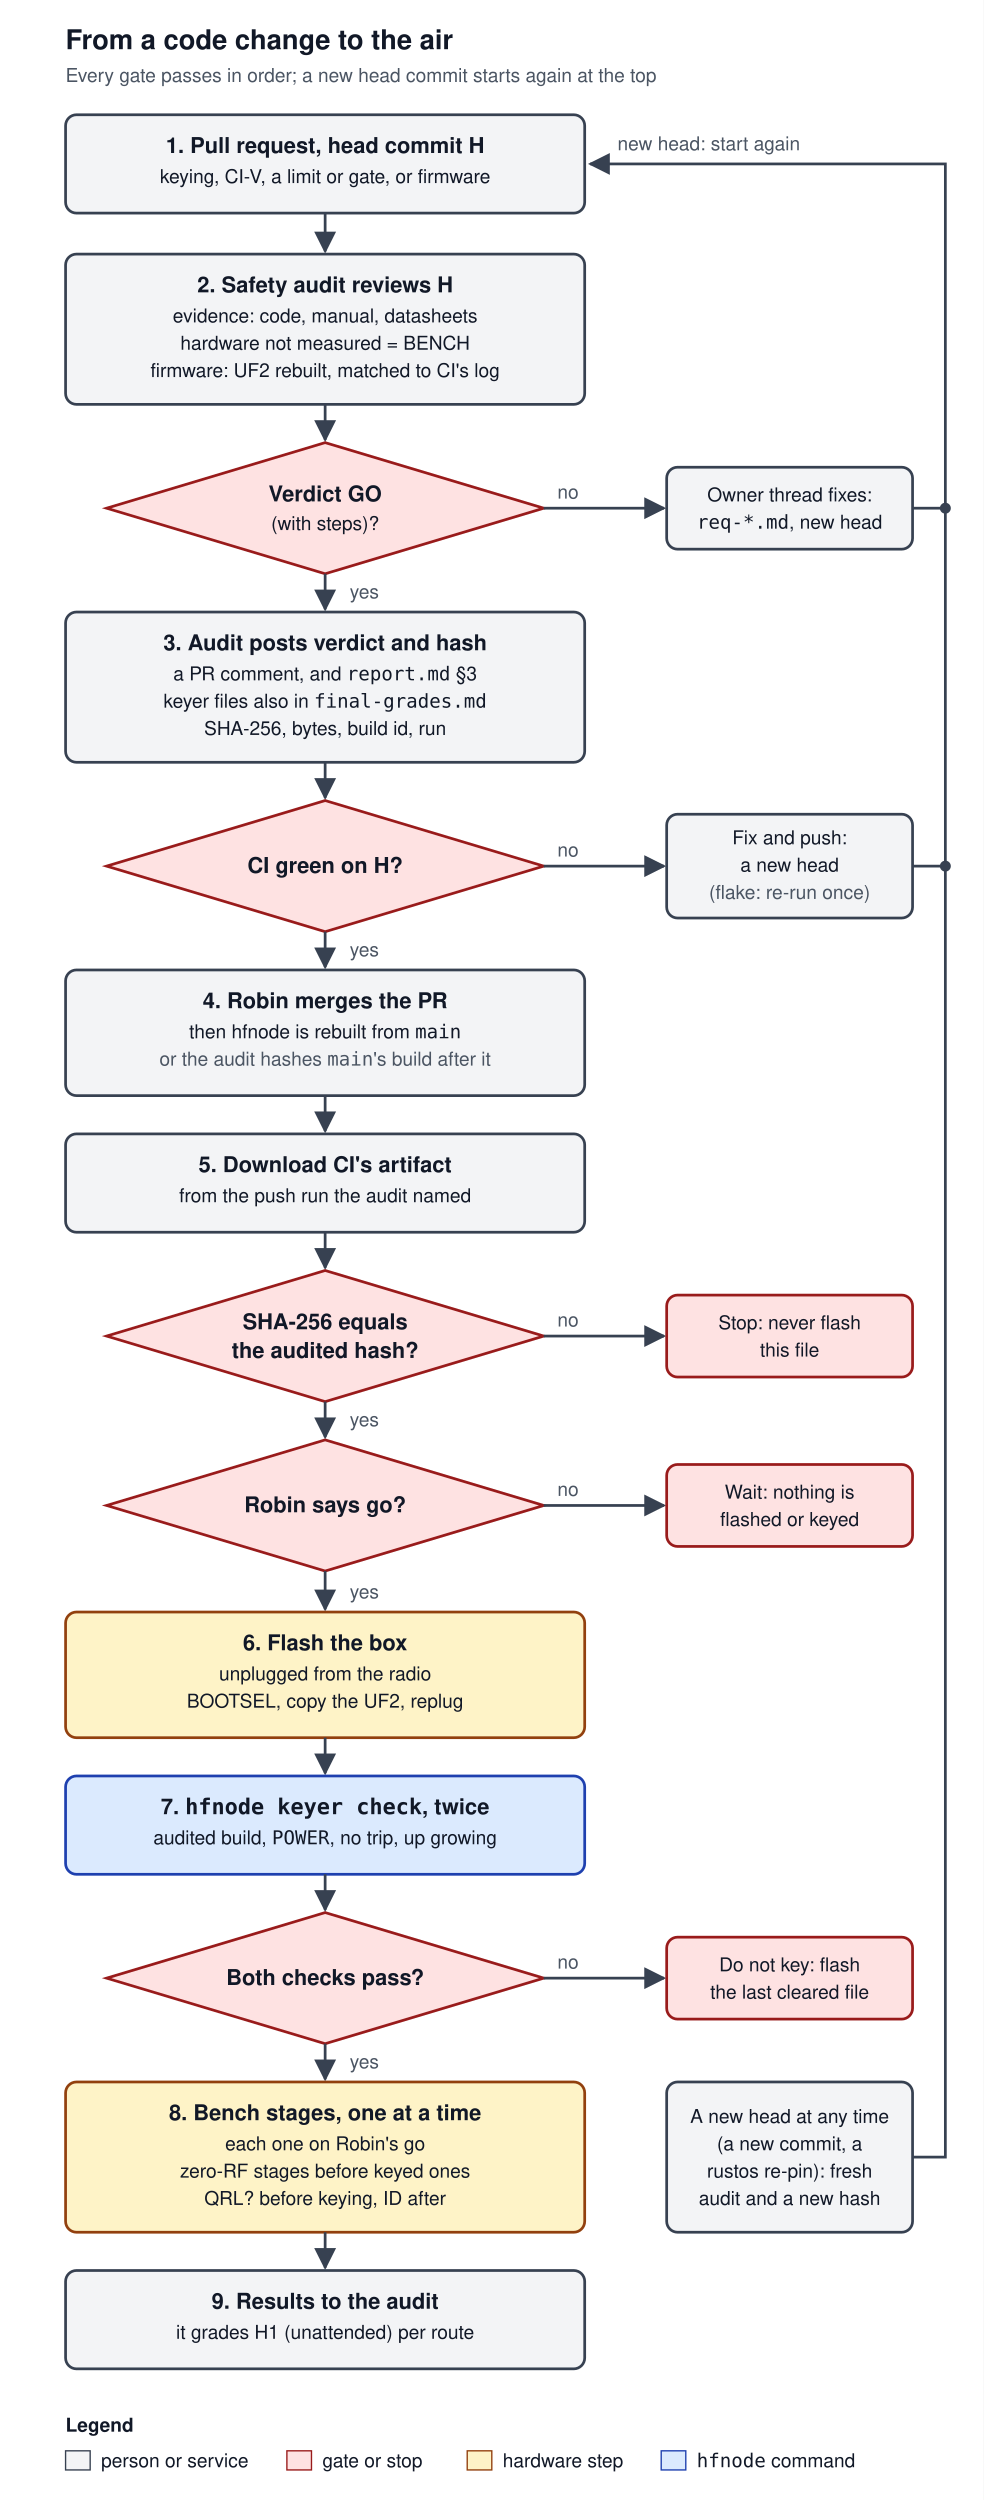
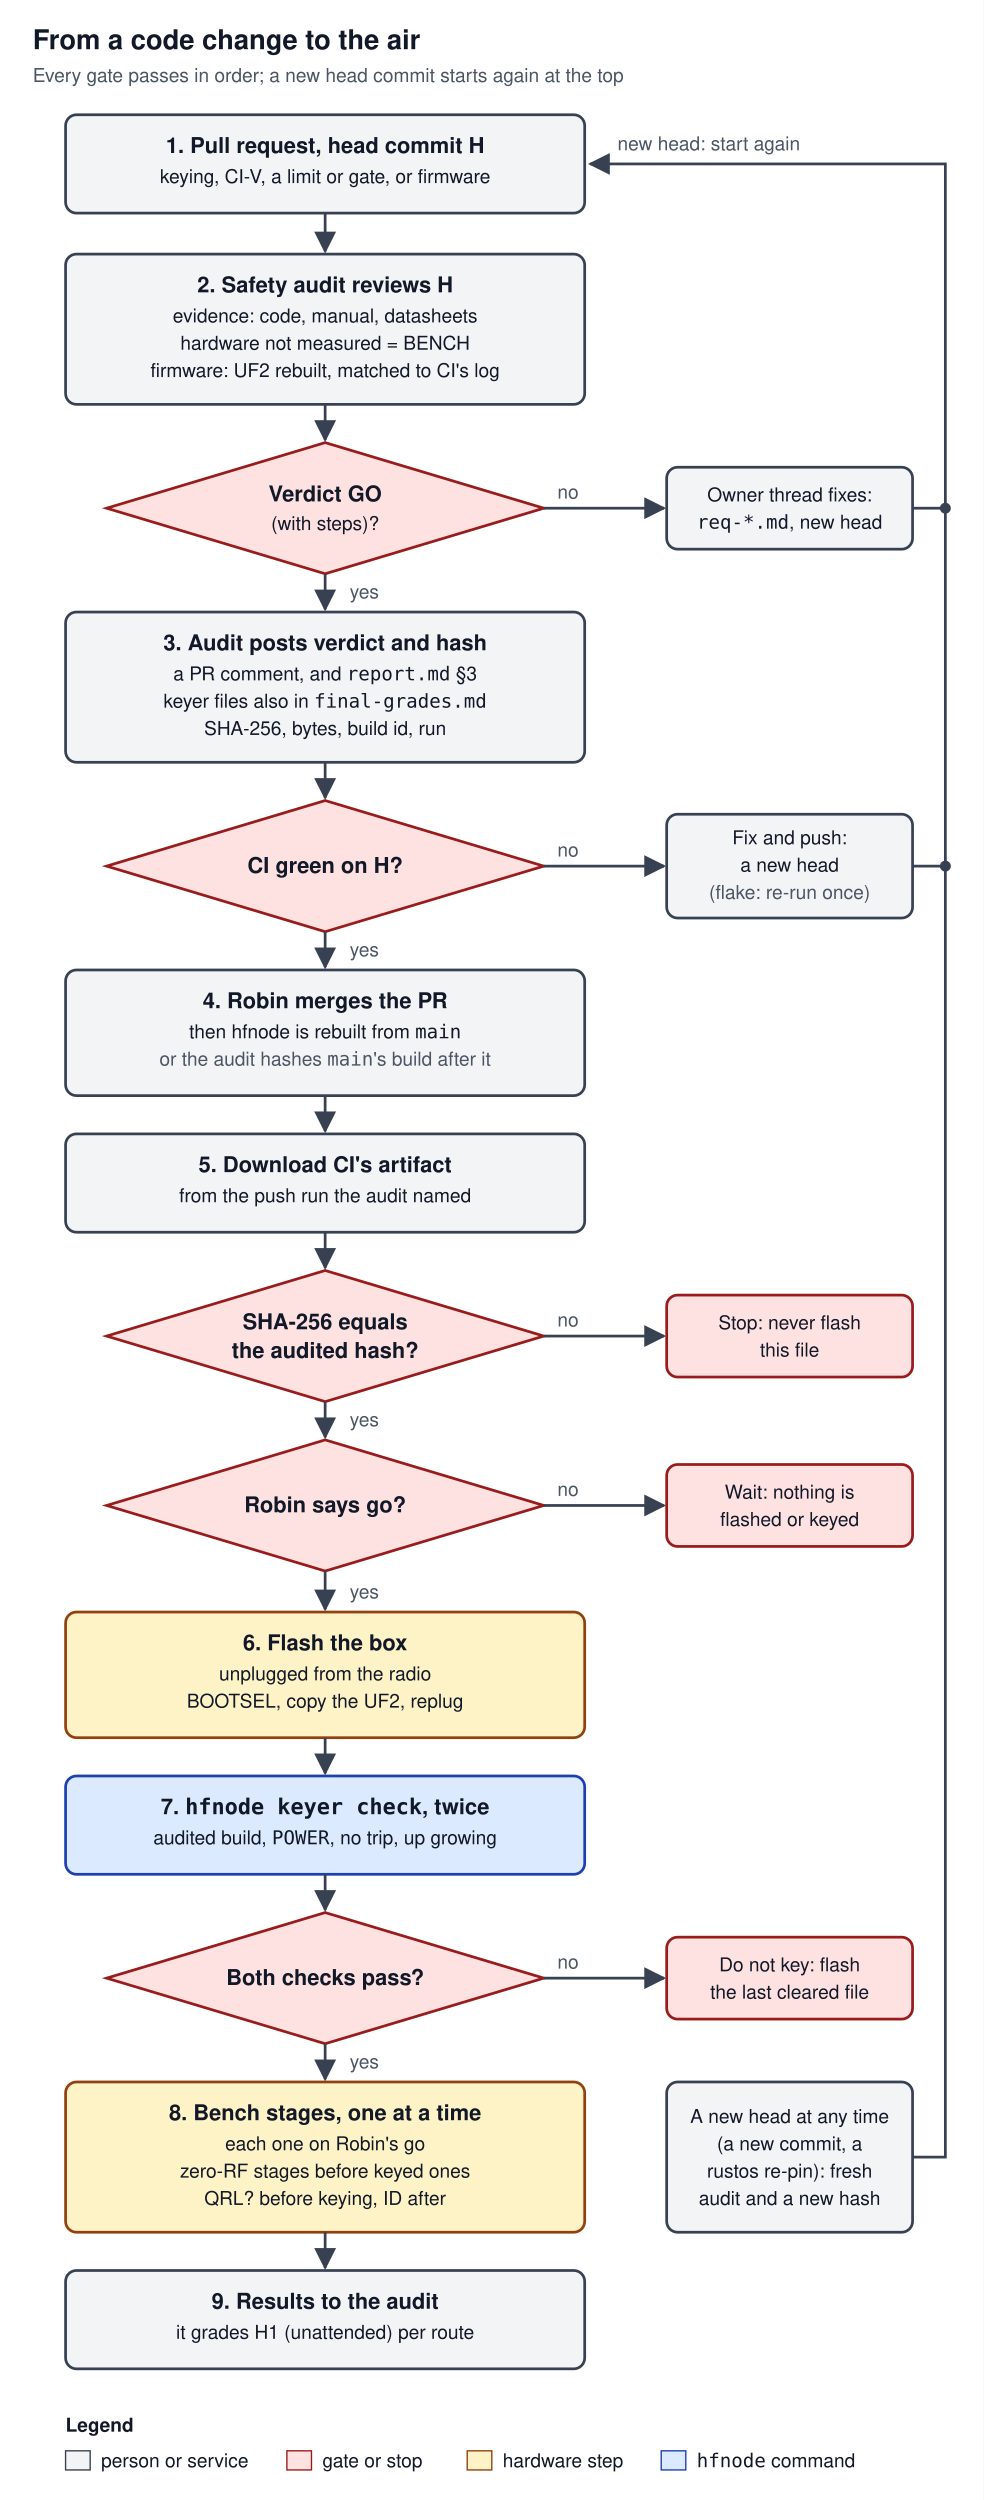
<svg xmlns="http://www.w3.org/2000/svg" viewBox="0 0 720 1830" width="720" height="1830" font-family="Helvetica, Arial, 'Liberation Sans', sans-serif" font-size="16" fill="#111827">
  <defs>
    <marker id="k14a-arrow" viewBox="0 0 10 10" refX="9" refY="5" markerWidth="8" markerHeight="8" orient="auto-start-reverse">
      <path d="M0,0 L10,5 L0,10 z" fill="#374151" />
    </marker>
  </defs>
  <rect x="0" y="0" width="720" height="1830" fill="#ffffff" />
-   <text x="48" y="36" font-size="20" font-weight="bold">From a code change to the air</text>
-   <text x="48" y="60" font-size="14" fill="#4b5563">Every gate passes in order; a new head commit starts again at the top</text>
+   <text x="24" y="36" font-size="20" font-weight="bold">From a code change to the air</text>
+   <text x="24" y="60" font-size="14" fill="#4b5563">Every gate passes in order; a new head commit starts again at the top</text>
  <rect x="48" y="84" width="380" height="72" rx="8" fill="#f3f4f6" stroke="#374151" stroke-width="2" />
  <text x="238" y="112" font-weight="bold" text-anchor="middle">1. Pull request, head commit H</text>
  <text x="238" y="134" font-size="14" text-anchor="middle">keying, CI-V, a limit or gate, or firmware</text>
  <line x1="238" y1="156" x2="238" y2="184" stroke="#374151" stroke-width="2" marker-end="url(#k14a-arrow)" />
  <rect x="48" y="186" width="380" height="110" rx="8" fill="#f3f4f6" stroke="#374151" stroke-width="2" />
  <text x="238" y="214" font-weight="bold" text-anchor="middle">2. Safety audit reviews H</text>
  <text x="238" y="236" font-size="14" text-anchor="middle">evidence: code, manual, datasheets</text>
  <text x="238" y="256" font-size="14" text-anchor="middle">hardware not measured = BENCH</text>
  <text x="238" y="276" font-size="14" text-anchor="middle">firmware: UF2 rebuilt, matched to CI's log</text>
  <line x1="238" y1="296" x2="238" y2="322" stroke="#374151" stroke-width="2" marker-end="url(#k14a-arrow)" />
  <polygon points="238,324 398,372 238,420 78,372" fill="#fee2e2" stroke="#991b1b" stroke-width="2" />
  <text x="238" y="367" font-weight="bold" text-anchor="middle">Verdict GO</text>
  <text x="238" y="388" font-size="14" text-anchor="middle">(with steps)?</text>
  <line x1="398" y1="372" x2="486" y2="372" stroke="#374151" stroke-width="2" marker-end="url(#k14a-arrow)" />
  <text x="408" y="365" font-size="14" fill="#4b5563">no</text>
  <rect x="488" y="342" width="180" height="60" rx="8" fill="#f3f4f6" stroke="#374151" stroke-width="2" />
  <text x="578" y="367" font-size="14" text-anchor="middle">Owner thread fixes:</text>
  <text x="578" y="387" font-size="14" text-anchor="middle">
    <tspan font-family="Menlo, Consolas, 'DejaVu Sans Mono', monospace">req-*.md</tspan>, new head</text>
  <line x1="238" y1="420" x2="238" y2="446" stroke="#374151" stroke-width="2" marker-end="url(#k14a-arrow)" />
  <text x="256" y="438" font-size="14" fill="#4b5563">yes</text>
  <rect x="48" y="448" width="380" height="110" rx="8" fill="#f3f4f6" stroke="#374151" stroke-width="2" />
  <text x="238" y="476" font-weight="bold" text-anchor="middle">3. Audit posts verdict and hash</text>
  <text x="238" y="498" font-size="14" text-anchor="middle">a PR comment, and <tspan font-family="Menlo, Consolas, 'DejaVu Sans Mono', monospace">report.md</tspan> §3</text>
  <text x="238" y="518" font-size="14" text-anchor="middle">keyer files also in <tspan font-family="Menlo, Consolas, 'DejaVu Sans Mono', monospace">final-grades.md</tspan>
  </text>
  <text x="238" y="538" font-size="14" text-anchor="middle">SHA-256, bytes, build id, run</text>
  <line x1="238" y1="558" x2="238" y2="584" stroke="#374151" stroke-width="2" marker-end="url(#k14a-arrow)" />
  <polygon points="238,586 398,634 238,682 78,634" fill="#fee2e2" stroke="#991b1b" stroke-width="2" />
  <text x="238" y="639" font-weight="bold" text-anchor="middle">CI green on H?</text>
  <line x1="398" y1="634" x2="486" y2="634" stroke="#374151" stroke-width="2" marker-end="url(#k14a-arrow)" />
  <text x="408" y="627" font-size="14" fill="#4b5563">no</text>
  <rect x="488" y="596" width="180" height="76" rx="8" fill="#f3f4f6" stroke="#374151" stroke-width="2" />
  <text x="578" y="618" font-size="14" text-anchor="middle">Fix and push:</text>
  <text x="578" y="638" font-size="14" text-anchor="middle">a new head</text>
  <text x="578" y="658" font-size="14" text-anchor="middle" fill="#4b5563">(flake: re-run once)</text>
  <line x1="238" y1="682" x2="238" y2="708" stroke="#374151" stroke-width="2" marker-end="url(#k14a-arrow)" />
  <text x="256" y="700" font-size="14" fill="#4b5563">yes</text>
  <rect x="48" y="710" width="380" height="92" rx="8" fill="#f3f4f6" stroke="#374151" stroke-width="2" />
  <text x="238" y="738" font-weight="bold" text-anchor="middle">4. Robin merges the PR</text>
  <text x="238" y="760" font-size="14" text-anchor="middle">then hfnode is rebuilt from <tspan font-family="Menlo, Consolas, 'DejaVu Sans Mono', monospace">main</tspan>
  </text>
  <text x="238" y="780" font-size="14" text-anchor="middle" fill="#4b5563">or the audit hashes <tspan font-family="Menlo, Consolas, 'DejaVu Sans Mono', monospace">main</tspan>'s build after it</text>
  <line x1="238" y1="802" x2="238" y2="828" stroke="#374151" stroke-width="2" marker-end="url(#k14a-arrow)" />
  <rect x="48" y="830" width="380" height="72" rx="8" fill="#f3f4f6" stroke="#374151" stroke-width="2" />
  <text x="238" y="858" font-weight="bold" text-anchor="middle">5. Download CI's artifact</text>
  <text x="238" y="880" font-size="14" text-anchor="middle">from the push run the audit named</text>
  <line x1="238" y1="902" x2="238" y2="928" stroke="#374151" stroke-width="2" marker-end="url(#k14a-arrow)" />
  <polygon points="238,930 398,978 238,1026 78,978" fill="#fee2e2" stroke="#991b1b" stroke-width="2" />
  <text x="238" y="973" font-weight="bold" text-anchor="middle">SHA-256 equals</text>
  <text x="238" y="994" font-weight="bold" text-anchor="middle">the audited hash?</text>
  <line x1="398" y1="978" x2="486" y2="978" stroke="#374151" stroke-width="2" marker-end="url(#k14a-arrow)" />
  <text x="408" y="971" font-size="14" fill="#4b5563">no</text>
  <rect x="488" y="948" width="180" height="60" rx="8" fill="#fee2e2" stroke="#991b1b" stroke-width="2" />
  <text x="578" y="973" font-size="14" text-anchor="middle">Stop: never flash</text>
  <text x="578" y="993" font-size="14" text-anchor="middle">this file</text>
  <line x1="238" y1="1026" x2="238" y2="1052" stroke="#374151" stroke-width="2" marker-end="url(#k14a-arrow)" />
  <text x="256" y="1044" font-size="14" fill="#4b5563">yes</text>
  <polygon points="238,1054 398,1102 238,1150 78,1102" fill="#fee2e2" stroke="#991b1b" stroke-width="2" />
  <text x="238" y="1107" font-weight="bold" text-anchor="middle">Robin says go?</text>
  <line x1="398" y1="1102" x2="486" y2="1102" stroke="#374151" stroke-width="2" marker-end="url(#k14a-arrow)" />
  <text x="408" y="1095" font-size="14" fill="#4b5563">no</text>
  <rect x="488" y="1072" width="180" height="60" rx="8" fill="#fee2e2" stroke="#991b1b" stroke-width="2" />
  <text x="578" y="1097" font-size="14" text-anchor="middle">Wait: nothing is</text>
  <text x="578" y="1117" font-size="14" text-anchor="middle">flashed or keyed</text>
  <line x1="238" y1="1150" x2="238" y2="1178" stroke="#374151" stroke-width="2" marker-end="url(#k14a-arrow)" />
  <text x="256" y="1170" font-size="14" fill="#4b5563">yes</text>
  <rect x="48" y="1180" width="380" height="92" rx="8" fill="#fef3c7" stroke="#92400e" stroke-width="2" />
  <text x="238" y="1208" font-weight="bold" text-anchor="middle">6. Flash the box</text>
  <text x="238" y="1230" font-size="14" text-anchor="middle">unplugged from the radio</text>
  <text x="238" y="1250" font-size="14" text-anchor="middle">BOOTSEL, copy the UF2, replug</text>
  <line x1="238" y1="1272" x2="238" y2="1298" stroke="#374151" stroke-width="2" marker-end="url(#k14a-arrow)" />
  <rect x="48" y="1300" width="380" height="72" rx="8" fill="#dbeafe" stroke="#1e40af" stroke-width="2" />
  <text x="238" y="1328" font-weight="bold" text-anchor="middle">7. <tspan font-family="Menlo, Consolas, 'DejaVu Sans Mono', monospace">hfnode keyer check</tspan>, twice</text>
  <text x="238" y="1350" font-size="14" text-anchor="middle">audited build, <tspan font-family="Menlo, Consolas, 'DejaVu Sans Mono', monospace">POWER</tspan>, no trip, up growing</text>
  <line x1="238" y1="1372" x2="238" y2="1398" stroke="#374151" stroke-width="2" marker-end="url(#k14a-arrow)" />
  <polygon points="238,1400 398,1448 238,1496 78,1448" fill="#fee2e2" stroke="#991b1b" stroke-width="2" />
  <text x="238" y="1453" font-weight="bold" text-anchor="middle">Both checks pass?</text>
  <line x1="398" y1="1448" x2="486" y2="1448" stroke="#374151" stroke-width="2" marker-end="url(#k14a-arrow)" />
  <text x="408" y="1441" font-size="14" fill="#4b5563">no</text>
  <rect x="488" y="1418" width="180" height="60" rx="8" fill="#fee2e2" stroke="#991b1b" stroke-width="2" />
  <text x="578" y="1443" font-size="14" text-anchor="middle">Do not key: flash</text>
  <text x="578" y="1463" font-size="14" text-anchor="middle">the last cleared file</text>
  <line x1="238" y1="1496" x2="238" y2="1522" stroke="#374151" stroke-width="2" marker-end="url(#k14a-arrow)" />
  <text x="256" y="1514" font-size="14" fill="#4b5563">yes</text>
  <rect x="48" y="1524" width="380" height="110" rx="8" fill="#fef3c7" stroke="#92400e" stroke-width="2" />
  <text x="238" y="1552" font-weight="bold" text-anchor="middle">8. Bench stages, one at a time</text>
  <text x="238" y="1574" font-size="14" text-anchor="middle">each one on Robin's go</text>
  <text x="238" y="1594" font-size="14" text-anchor="middle">zero-RF stages before keyed ones</text>
  <text x="238" y="1614" font-size="14" text-anchor="middle">QRL? before keying, ID after</text>
  <line x1="238" y1="1634" x2="238" y2="1660" stroke="#374151" stroke-width="2" marker-end="url(#k14a-arrow)" />
  <rect x="48" y="1662" width="380" height="72" rx="8" fill="#f3f4f6" stroke="#374151" stroke-width="2" />
  <text x="238" y="1690" font-weight="bold" text-anchor="middle">9. Results to the audit</text>
  <text x="238" y="1712" font-size="14" text-anchor="middle">it grades H1 (unattended) per route</text>
  <rect x="488" y="1524" width="180" height="110" rx="8" fill="#f3f4f6" stroke="#374151" stroke-width="2" />
  <text x="578" y="1554" font-size="14" text-anchor="middle">A new head at any time</text>
  <text x="578" y="1574" font-size="14" text-anchor="middle">(a new commit, a</text>
  <text x="578" y="1594" font-size="14" text-anchor="middle">rustos re-pin): fresh</text>
  <text x="578" y="1614" font-size="14" text-anchor="middle">audit and a new hash</text>
  <line x1="668" y1="372" x2="692" y2="372" stroke="#374151" stroke-width="2" />
  <line x1="668" y1="634" x2="692" y2="634" stroke="#374151" stroke-width="2" />
  <polyline points="668,1579 692,1579 692,120 432,120" fill="none" stroke="#374151" stroke-width="2" marker-end="url(#k14a-arrow)" />
  <circle cx="692" cy="372" r="4" fill="#374151" />
  <circle cx="692" cy="634" r="4" fill="#374151" />
  <text x="452" y="110" font-size="14" fill="#4b5563">new head: start again</text>
  <text x="48" y="1780" font-size="14" font-weight="bold">Legend</text>
  <rect x="48" y="1794" width="18" height="14" fill="#f3f4f6" stroke="#374151" />
  <text x="74" y="1806" font-size="14">person or service</text>
  <rect x="210" y="1794" width="18" height="14" fill="#fee2e2" stroke="#991b1b" />
  <text x="236" y="1806" font-size="14">gate or stop</text>
  <rect x="342" y="1794" width="18" height="14" fill="#fef3c7" stroke="#92400e" />
  <text x="368" y="1806" font-size="14">hardware step</text>
  <rect x="484" y="1794" width="18" height="14" fill="#dbeafe" stroke="#1e40af" />
  <text x="510" y="1806" font-size="14">
    <tspan font-family="Menlo, Consolas, 'DejaVu Sans Mono', monospace">hfnode</tspan> command</text>
</svg>
